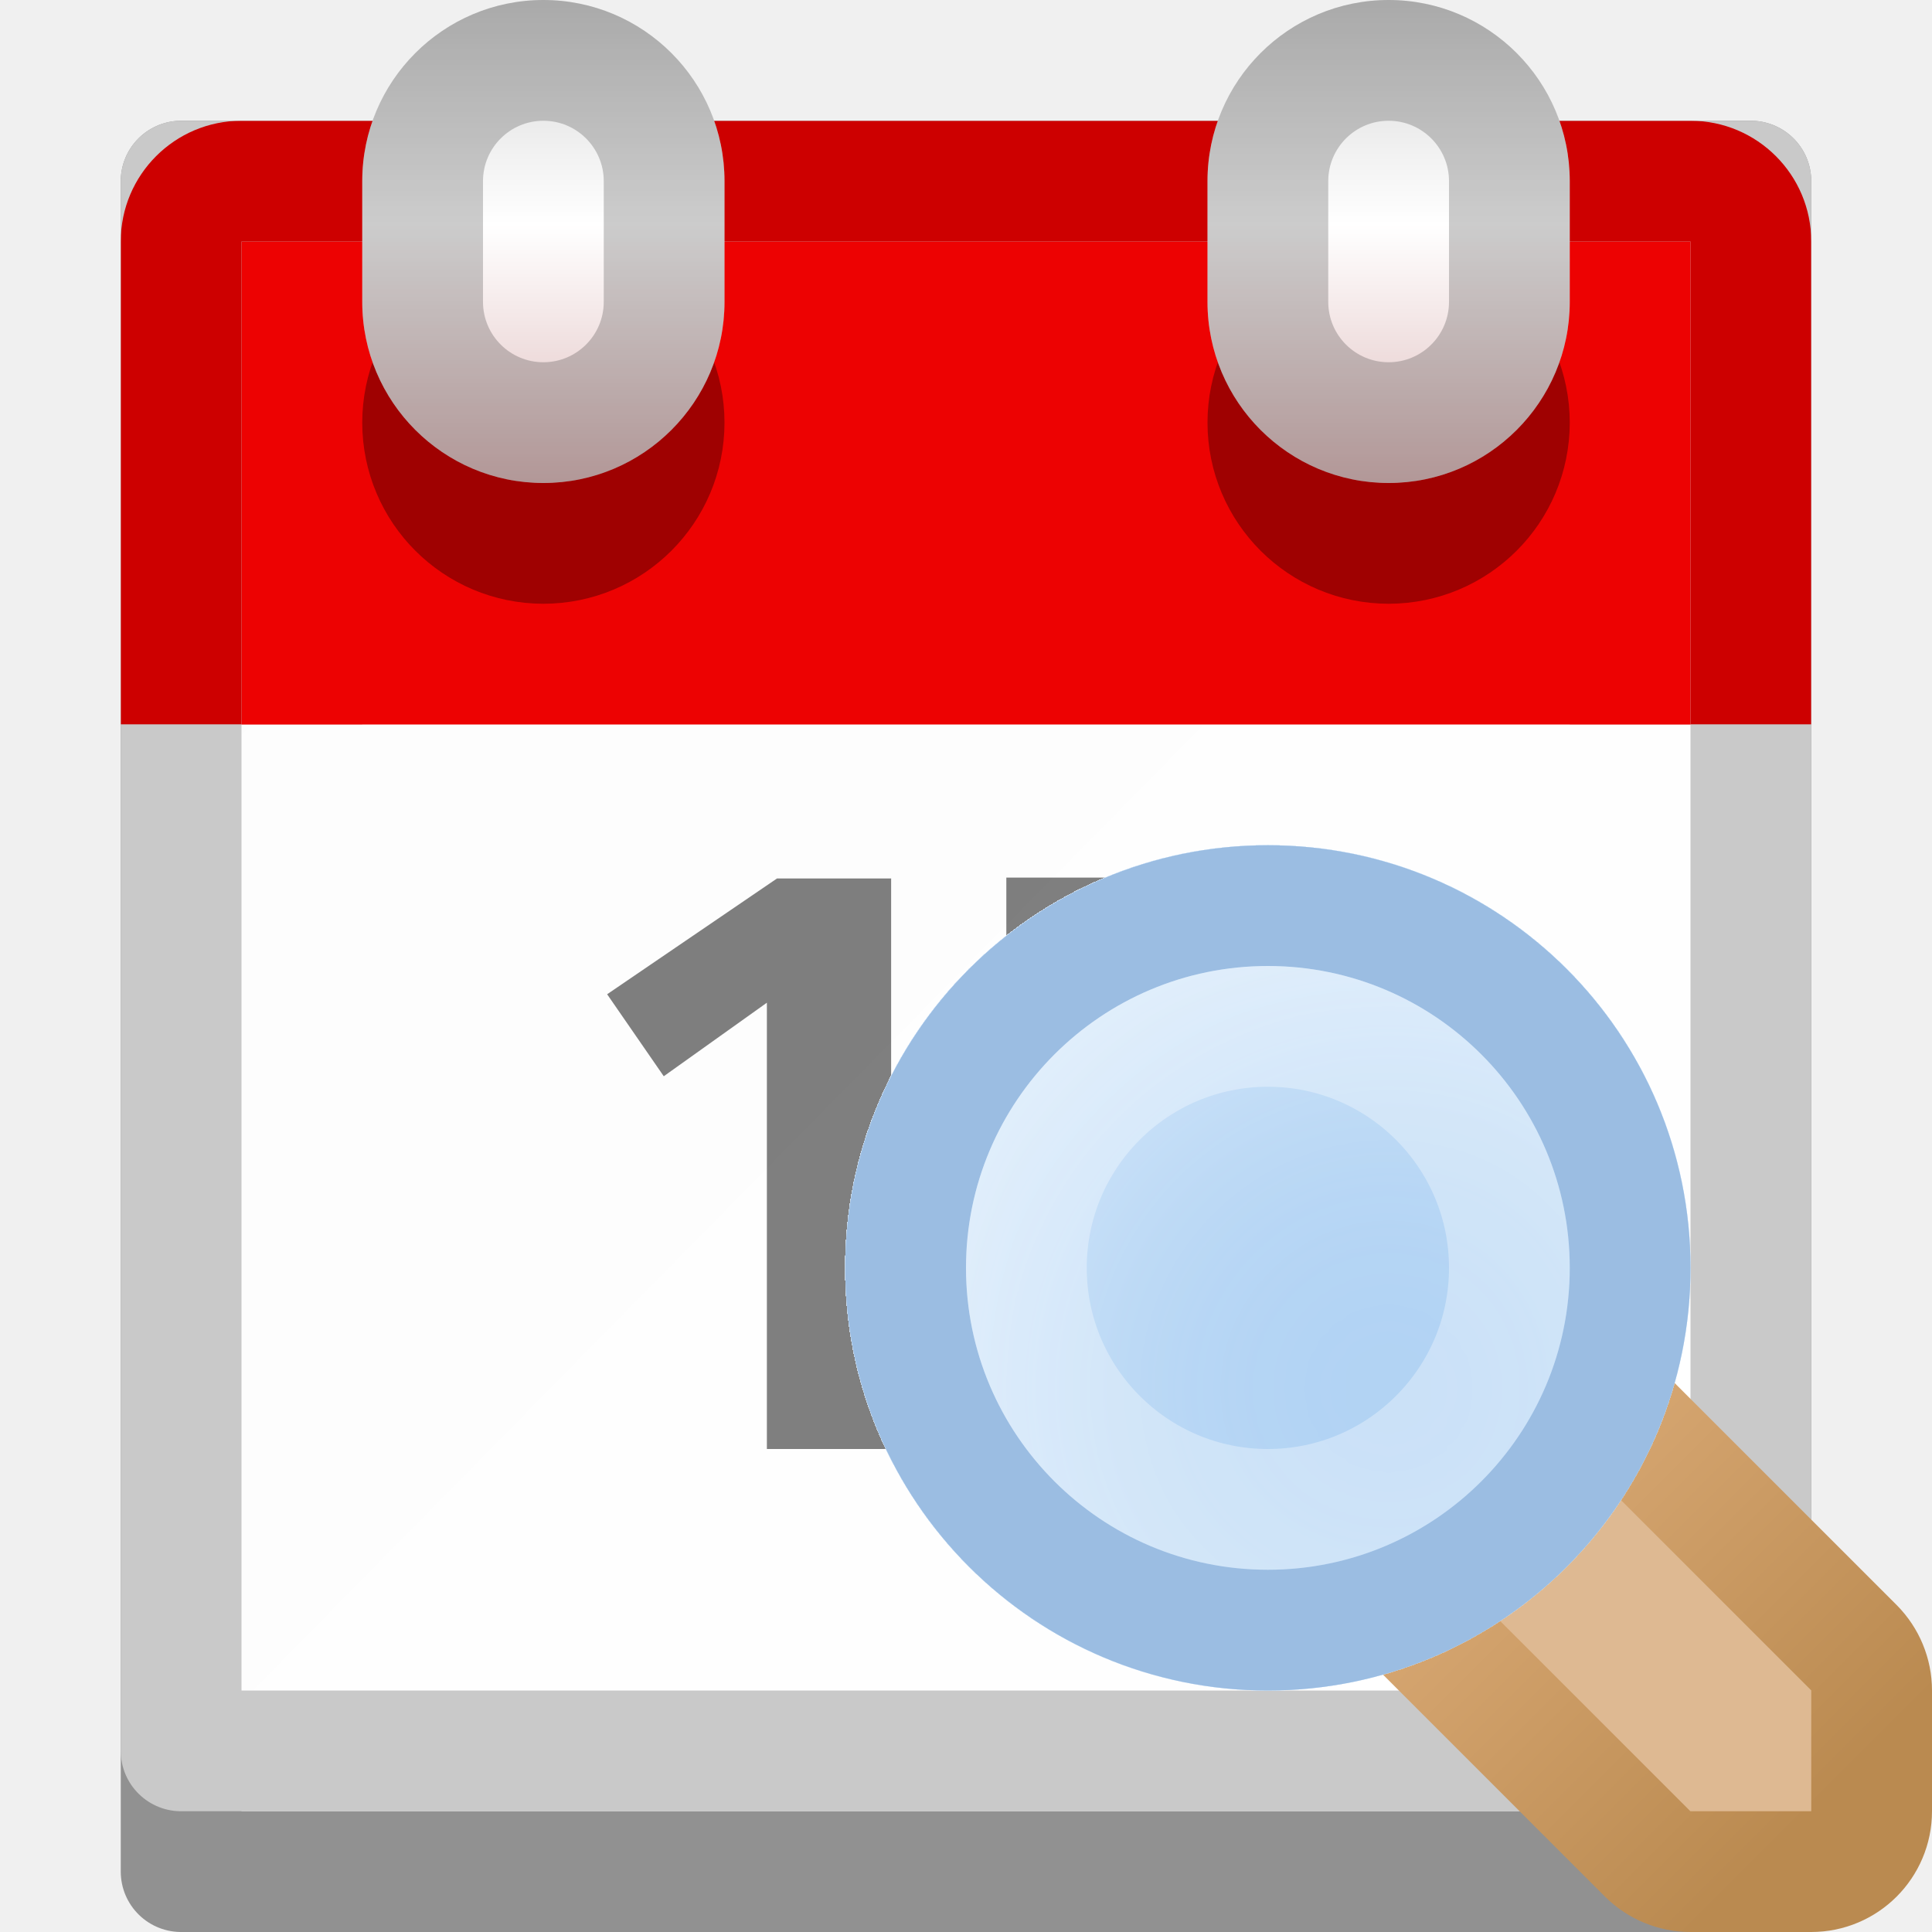
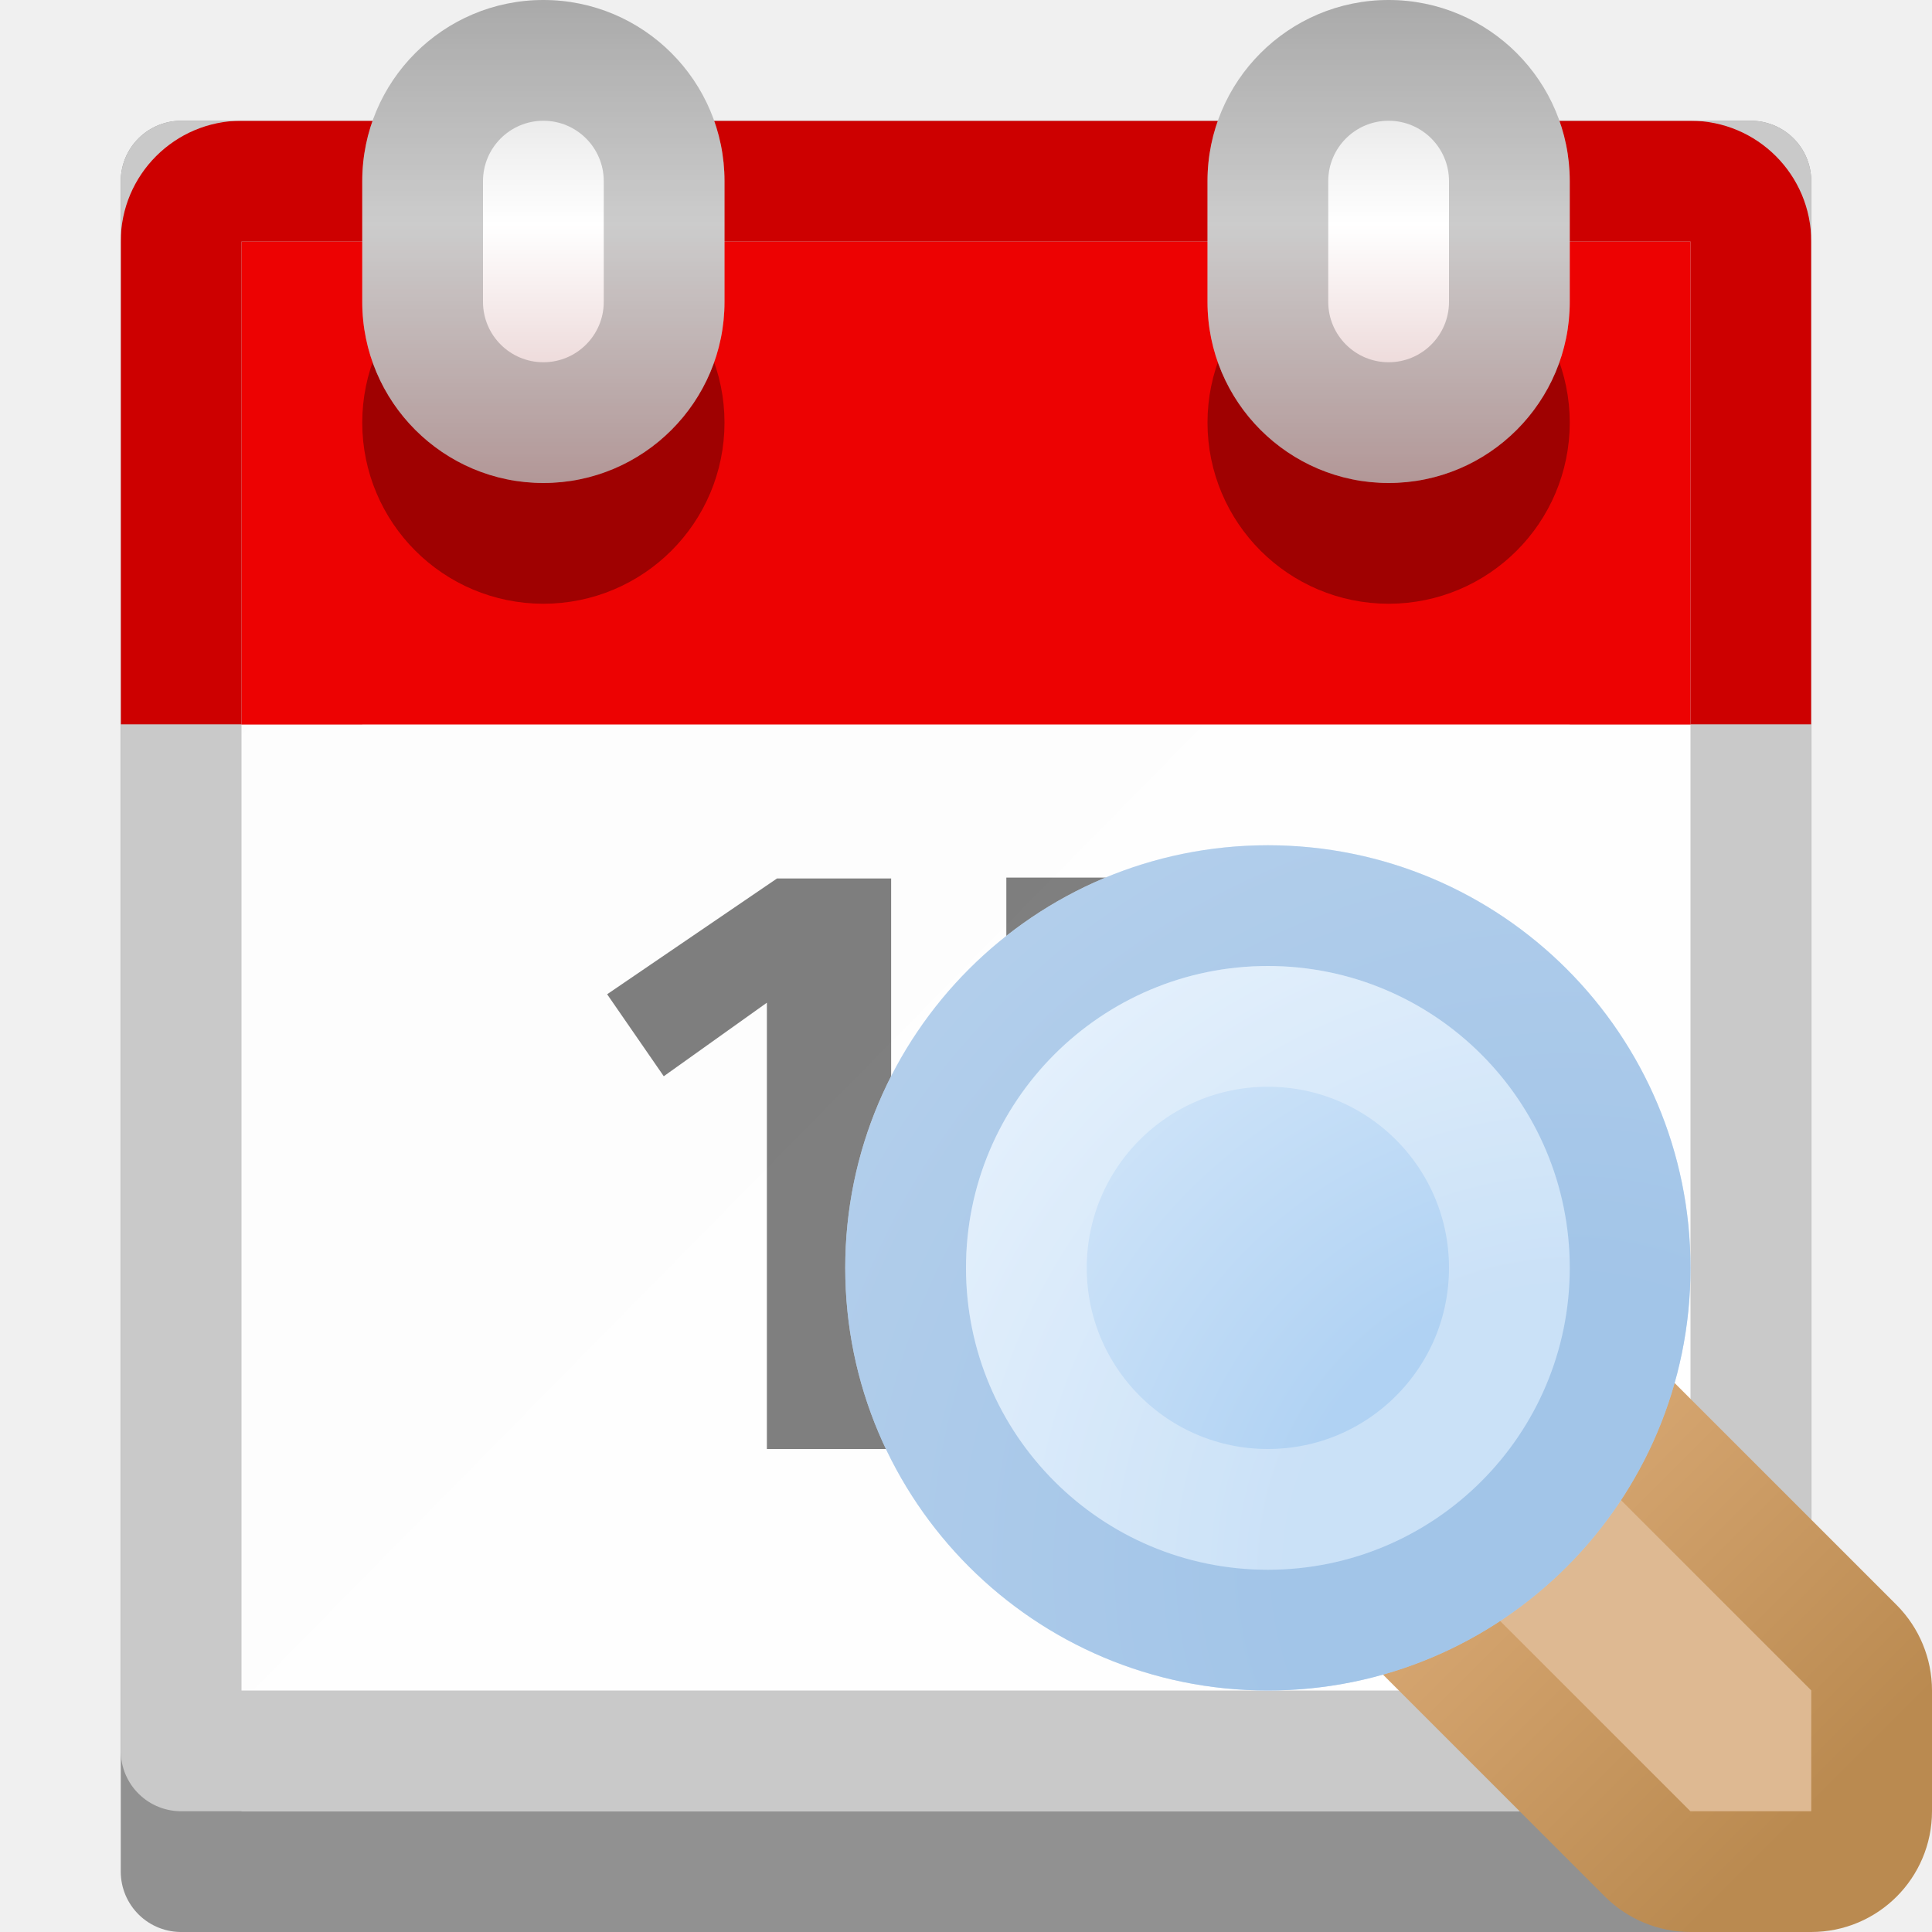
<svg xmlns="http://www.w3.org/2000/svg" width="16" height="16" viewBox="0 0 16 16" fill="none">
  <g clip-path="url(#clip0_445_7133)">
    <rect x="1.5" y="1.5" width="13" height="14" stroke="#919191" stroke-linejoin="round" />
    <rect x="1.5" y="1.5" width="13" height="13" fill="url(#paint0_linear_445_7133)" stroke="#C9C9C9" stroke-linejoin="round" />
    <mask id="path-3-outside-1_445_7133" maskUnits="userSpaceOnUse" x="1" y="1" width="14" height="5" fill="black">
      <rect fill="white" x="1" y="1" width="14" height="5" />
      <path d="M2 2H14V6H2V2Z" />
    </mask>
    <path d="M2 2H14V6H2V2Z" fill="#ED0202" />
    <path d="M2 2V1C1.448 1 1 1.448 1 2H2ZM14 2H15C15 1.448 14.552 1 14 1V2ZM2 3H14V1H2V3ZM13 2V6H15V2H13ZM3 6V2H1V6H3Z" fill="#CD0000" mask="url(#path-3-outside-1_445_7133)" />
    <circle cx="4.5" cy="3.5" r="1" stroke="black" stroke-opacity="0.33" />
    <mask id="path-6-inside-2_445_7133" fill="white">
      <path d="M3 1.5C3 0.672 3.672 0 4.5 0C5.328 0 6 0.672 6 1.5V2.5C6 3.328 5.328 4 4.5 4C3.672 4 3 3.328 3 2.5V1.5Z" />
    </mask>
    <path d="M3 1.5C3 0.672 3.672 0 4.5 0C5.328 0 6 0.672 6 1.5V2.5C6 3.328 5.328 4 4.5 4C3.672 4 3 3.328 3 2.5V1.5Z" fill="url(#paint1_linear_445_7133)" />
    <path d="M5 1.5V2.5H7V1.5H5ZM4 2.5V1.5H2V2.5H4ZM4.5 3C4.224 3 4 2.776 4 2.5H2C2 3.881 3.119 5 4.5 5V3ZM5 2.5C5 2.776 4.776 3 4.5 3V5C5.881 5 7 3.881 7 2.5H5ZM4.5 1C4.776 1 5 1.224 5 1.5H7C7 0.119 5.881 -1 4.5 -1V1ZM4.5 -1C3.119 -1 2 0.119 2 1.5H4C4 1.224 4.224 1 4.5 1V-1Z" fill="black" fill-opacity="0.2" mask="url(#path-6-inside-2_445_7133)" />
    <circle cx="11.5" cy="3.5" r="1" stroke="black" stroke-opacity="0.33" />
    <mask id="path-9-inside-3_445_7133" fill="white">
      <path d="M10 1.5C10 0.672 10.672 0 11.5 0C12.328 0 13 0.672 13 1.5V2.5C13 3.328 12.328 4 11.5 4C10.672 4 10 3.328 10 2.5V1.5Z" />
    </mask>
    <path d="M10 1.5C10 0.672 10.672 0 11.5 0C12.328 0 13 0.672 13 1.5V2.5C13 3.328 12.328 4 11.5 4C10.672 4 10 3.328 10 2.5V1.5Z" fill="url(#paint2_linear_445_7133)" />
    <path d="M12 1.5V2.5H14V1.5H12ZM11 2.5V1.5H9V2.5H11ZM11.5 3C11.224 3 11 2.776 11 2.5H9C9 3.881 10.119 5 11.5 5V3ZM12 2.5C12 2.776 11.776 3 11.5 3V5C12.881 5 14 3.881 14 2.5H12ZM11.5 1C11.776 1 12 1.224 12 1.5H14C14 0.119 12.881 -1 11.5 -1V1ZM11.5 -1C10.119 -1 9 0.119 9 1.5H11C11 1.224 11.224 1 11.5 1V-1Z" fill="black" fill-opacity="0.2" mask="url(#path-9-inside-3_445_7133)" />
    <path d="M7.38 7.275V12H6.351V8.304L5.497 8.913L5.028 8.234L6.435 7.275H7.38ZM11.043 7.268V7.989L9.552 12.112L8.6 11.804L9.979 8.066H8.334V7.268H11.043Z" fill="black" fill-opacity="0.5" />
    <path d="M15.5 14C15.5 13.867 15.447 13.74 15.354 13.646L13.354 11.646C13.26 11.553 13.133 11.5 13 11.5H12C11.724 11.5 11.5 11.724 11.5 12V13C11.5 13.133 11.553 13.26 11.646 13.354L13.646 15.354C13.74 15.447 13.867 15.5 14 15.5H15C15.276 15.5 15.5 15.276 15.5 15V14Z" fill="#DEB992" stroke="url(#paint3_linear_445_7133)" stroke-linejoin="round" />
-     <g filter="url(#filter0_i_445_7133)">
-       <circle cx="10.5" cy="10.5" r="3.5" fill="#B0D2F3" />
-     </g>
-     <circle cx="10.5" cy="10.5" r="3" stroke="#9BBDE2" />
+     <circle cx="10.5" cy="10.5" r="3.5" fill="url(#paint4_radial_445_7133)" />
+     <circle cx="10.5" cy="10.5" r="3" stroke="#9BBDE2" stroke-opacity="0.66" />
    <circle cx="10.5" cy="10.5" r="2" stroke="white" stroke-opacity="0.33" />
  </g>
  <defs>
-     <filter id="filter0_i_445_7133" x="7" y="7" width="8" height="8" filterUnits="userSpaceOnUse" color-interpolation-filters="sRGB">
-       <feFlood flood-opacity="0" result="BackgroundImageFix" />
-       <feBlend mode="normal" in="SourceGraphic" in2="BackgroundImageFix" result="shape" />
-       <feColorMatrix in="SourceAlpha" type="matrix" values="0 0 0 0 0 0 0 0 0 0 0 0 0 0 0 0 0 0 127 0" result="hardAlpha" />
-       <feOffset dx="1" dy="1" />
-       <feGaussianBlur stdDeviation="1.5" />
-       <feComposite in2="hardAlpha" operator="arithmetic" k2="-1" k3="1" />
-       <feColorMatrix type="matrix" values="0 0 0 0 0.88 0 0 0 0 0.935 0 0 0 0 0.99 0 0 0 1 0" />
-       <feBlend mode="normal" in2="shape" result="effect1_innerShadow_445_7133" />
-     </filter>
    <linearGradient id="paint0_linear_445_7133" x1="2" y1="2.093" x2="14" y2="13.908" gradientUnits="userSpaceOnUse">
      <stop stop-color="#FCFCFC" />
      <stop offset="1" stop-color="white" />
    </linearGradient>
    <linearGradient id="paint1_linear_445_7133" x1="4.5" y1="0" x2="4.5" y2="4" gradientUnits="userSpaceOnUse">
      <stop stop-color="#D4D4D4" />
      <stop offset="0.465" stop-color="white" />
      <stop offset="1" stop-color="#DFBDBD" />
    </linearGradient>
    <linearGradient id="paint2_linear_445_7133" x1="11.5" y1="0" x2="11.5" y2="4" gradientUnits="userSpaceOnUse">
      <stop stop-color="#D4D4D4" />
      <stop offset="0.465" stop-color="white" />
      <stop offset="1" stop-color="#DFBDBD" />
    </linearGradient>
    <linearGradient id="paint3_linear_445_7133" x1="12" y1="12" x2="15" y2="15" gradientUnits="userSpaceOnUse">
      <stop stop-color="#DCAC78" />
      <stop offset="1" stop-color="#BA8A50" />
    </linearGradient>
+     <radialGradient id="paint4_radial_445_7133" cx="0" cy="0" r="1" gradientUnits="userSpaceOnUse" gradientTransform="translate(13 13) rotate(-135) scale(7.07107)">
+       <stop offset="0.33" stop-color="#B0D2F3" />
+       <stop offset="1" stop-color="#E0EEFC" />
+     </radialGradient>
    <clipPath id="clip0_445_7133">
      <rect width="16" height="16" fill="white" />
    </clipPath>
  </defs>
</svg>
